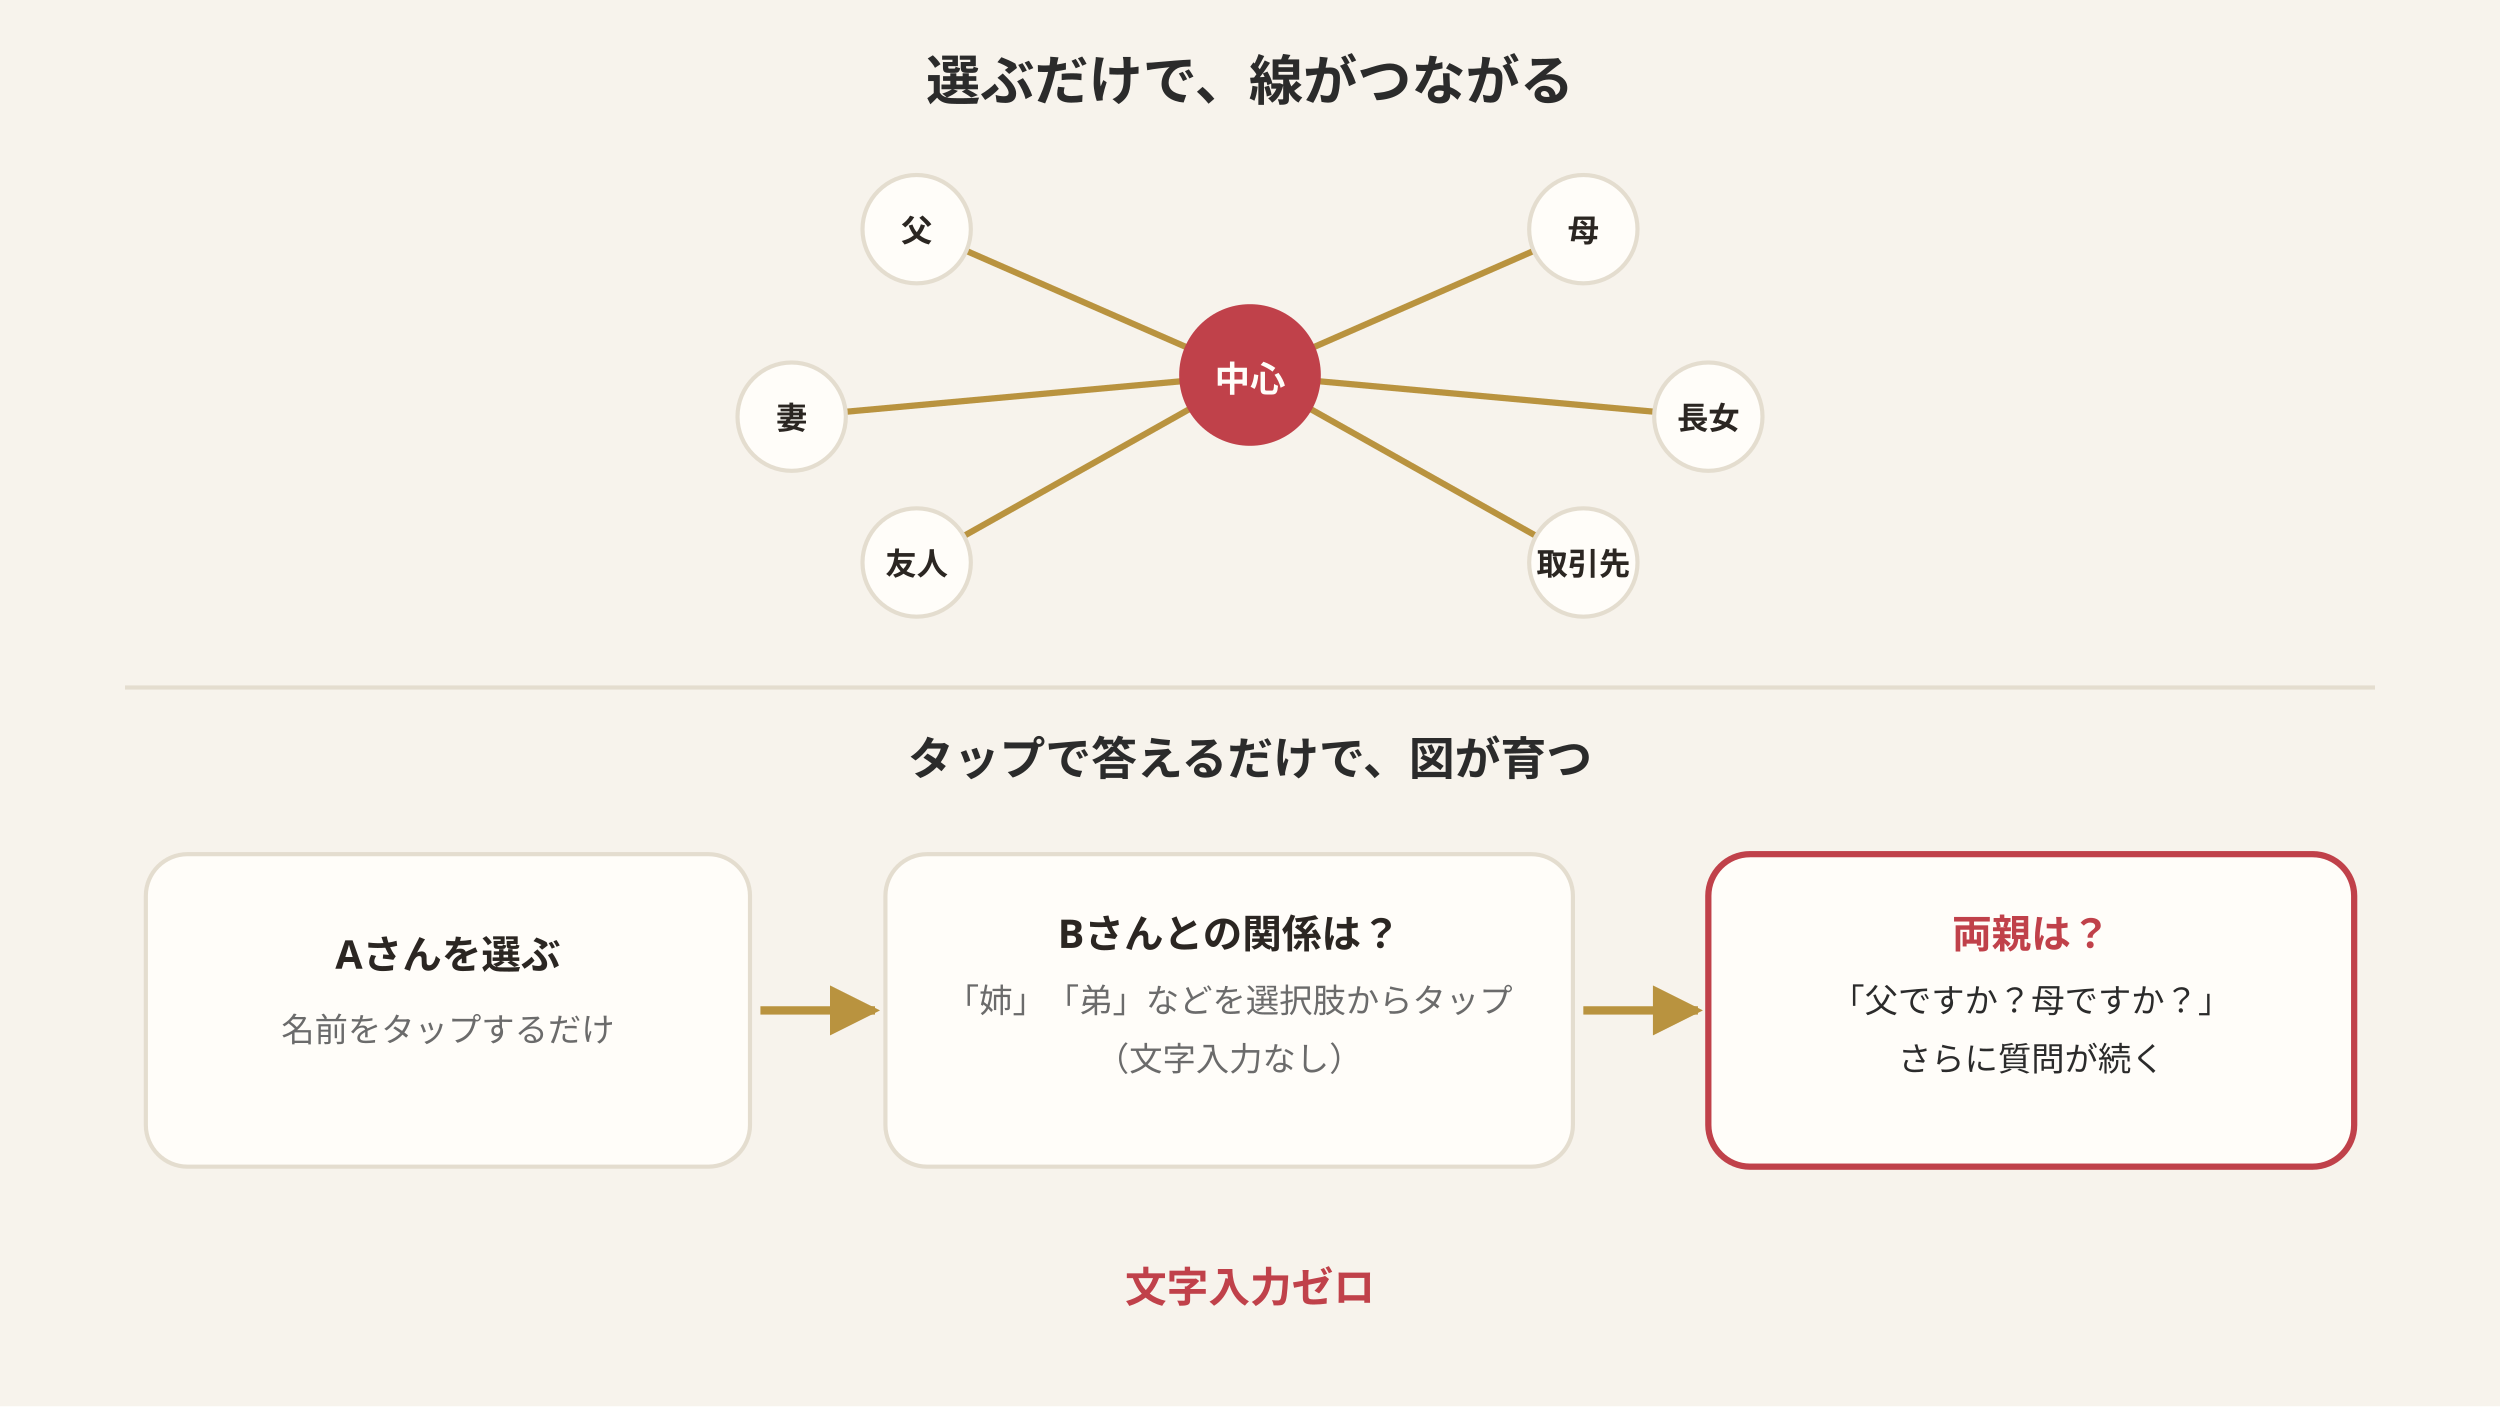
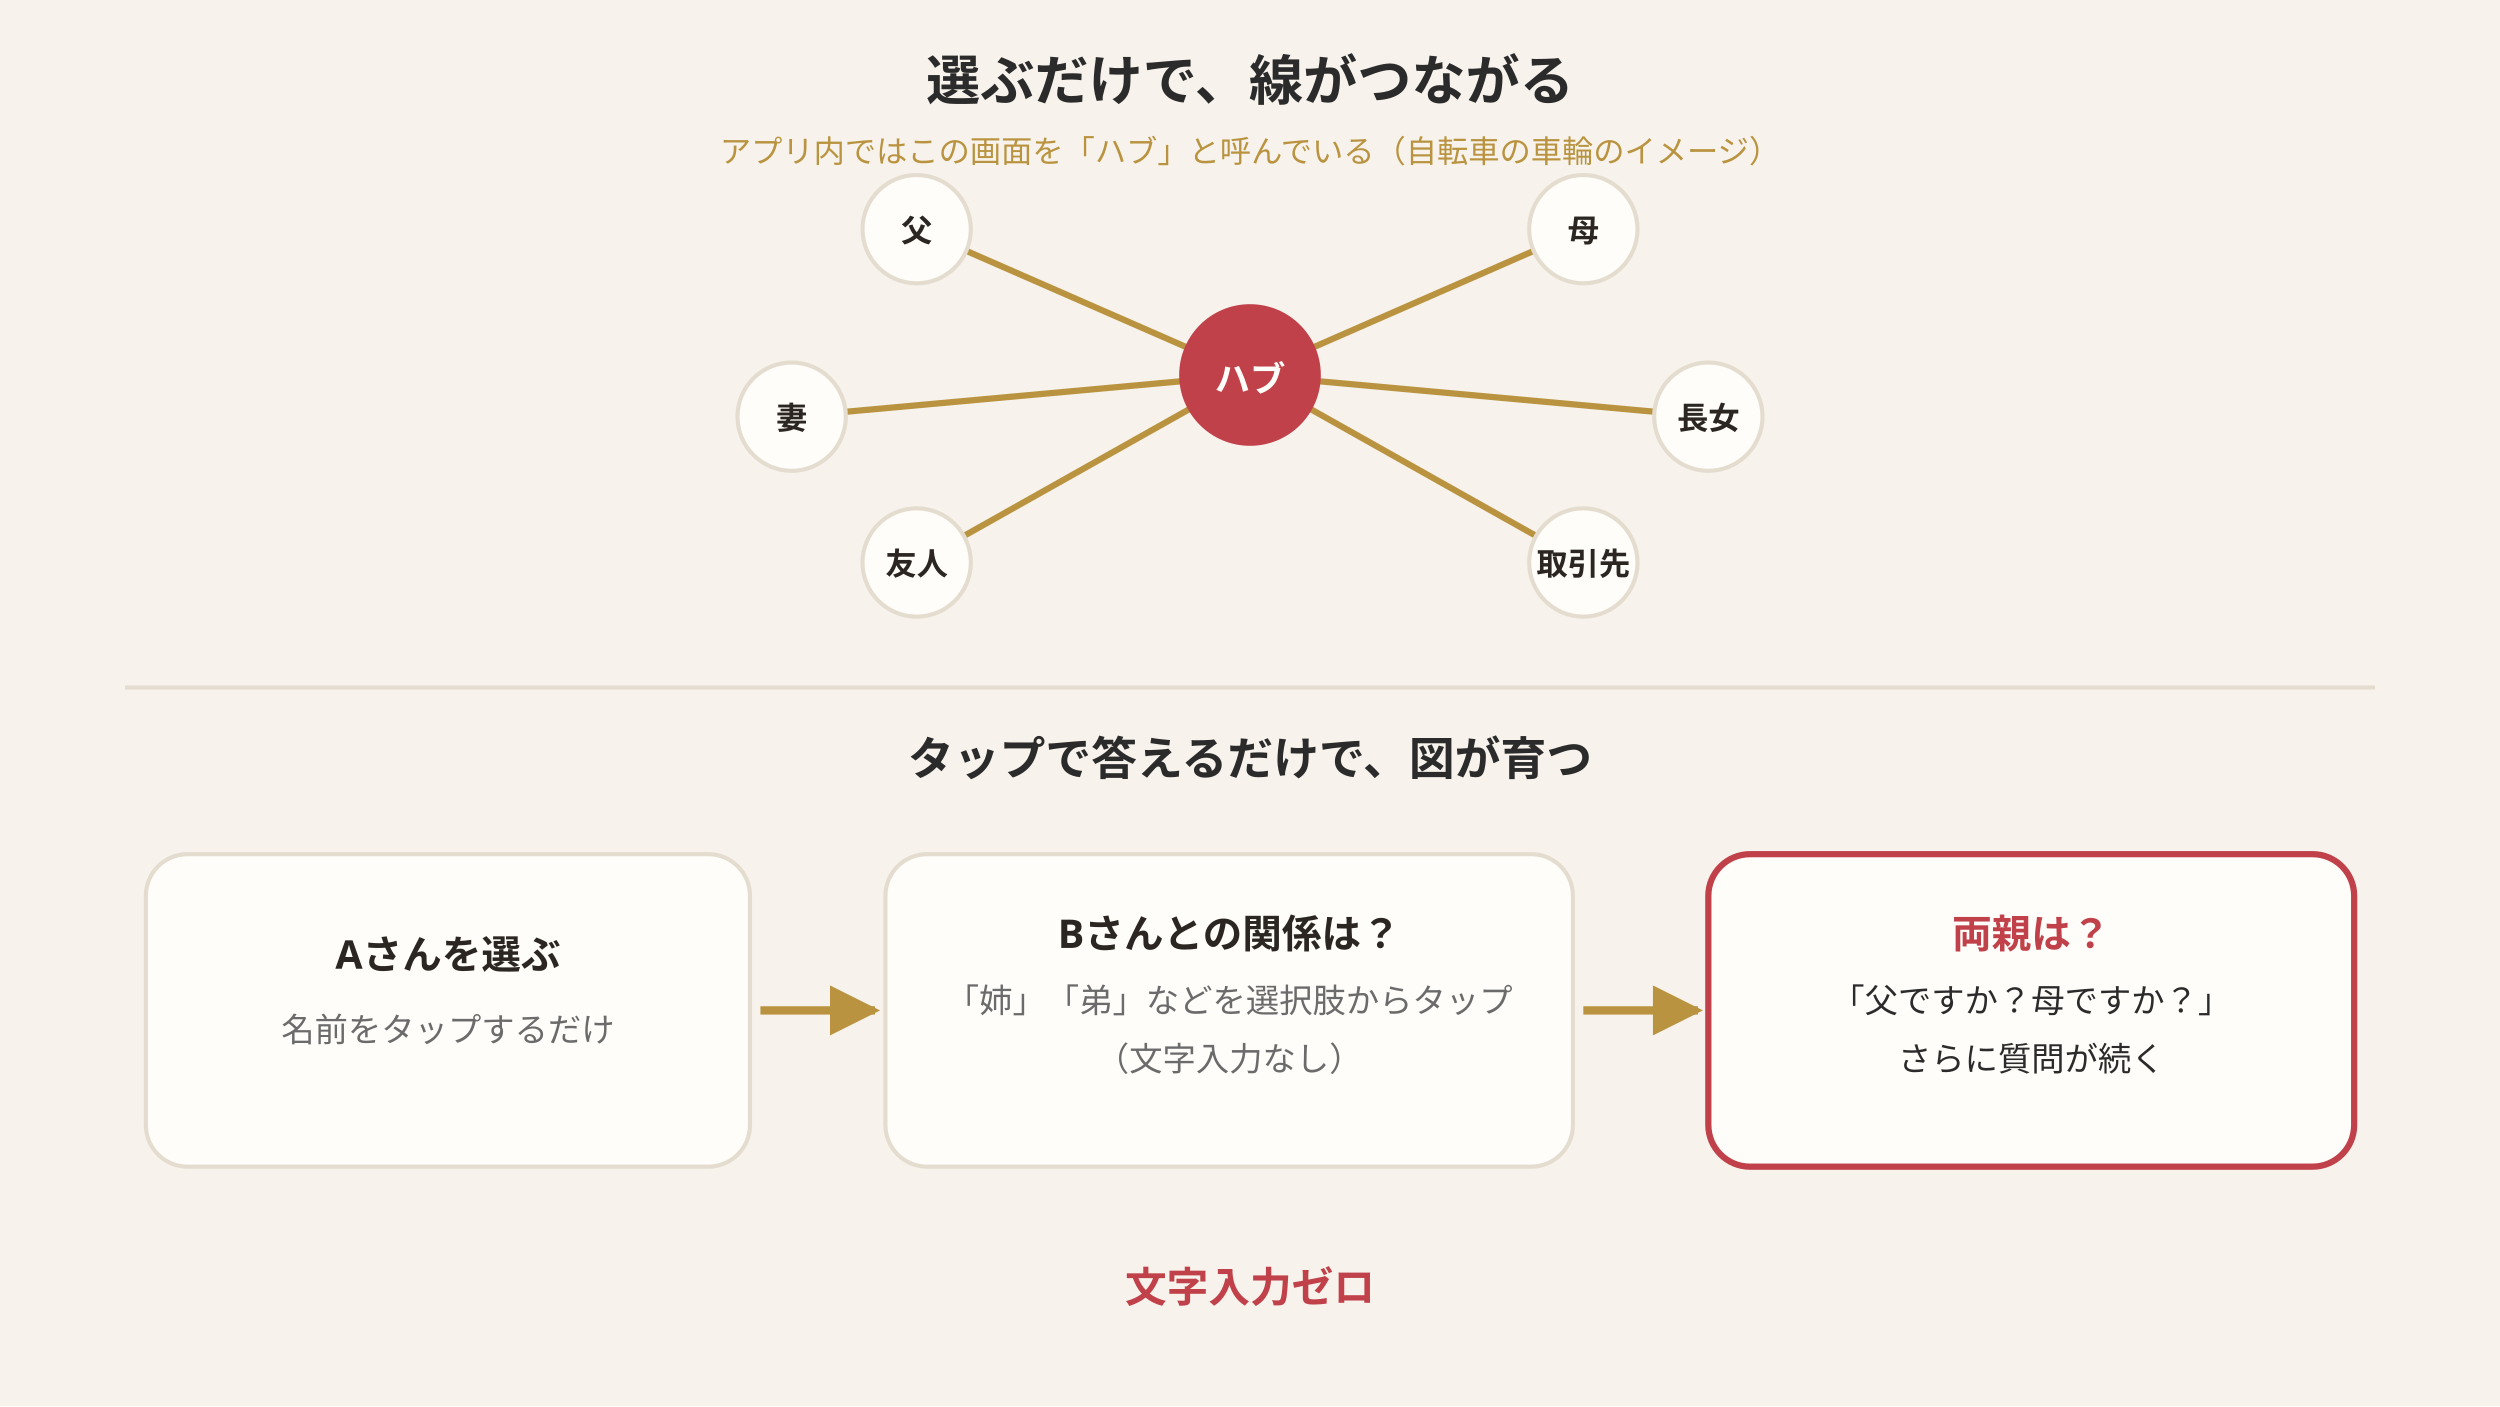
<svg xmlns="http://www.w3.org/2000/svg" width="1200" height="675" viewBox="0 0 1200 675">
  <defs>
    <style>text{font-family:"IPAGothic","IPAPGothic",sans-serif;}</style>
    <marker id="arrow3" viewBox="0 0 10 10" refX="9" refY="5" markerWidth="6" markerHeight="6" orient="auto-start-reverse">
      <path d="M0,0 L10,5 L0,10 z" fill="#b9933f" />
    </marker>
  </defs>
  <rect width="1200" height="675" fill="#f7f3ec" />
  <text x="600" y="48" text-anchor="middle" font-size="26" fill="#2b2b2b" font-weight="bold">選ぶだけで、線がつながる</text>
+   <text x="600" y="78" text-anchor="middle" font-size="15" fill="#b9933f">アプリ内ではこの画面を「ハブ」と呼んでいる（自転車の車輪のイメージ）</text>
  <g stroke="#b9933f" stroke-width="3">
    <line x1="600" y1="180" x2="440" y2="110" />
    <line x1="600" y1="180" x2="760" y2="110" />
    <line x1="600" y1="180" x2="380" y2="200" />
    <line x1="600" y1="180" x2="820" y2="200" />
    <line x1="600" y1="180" x2="440" y2="270" />
    <line x1="600" y1="180" x2="760" y2="270" />
  </g>
  <circle cx="600" cy="180" r="34" fill="#c0414a" />
-   <text x="600" y="188" text-anchor="middle" font-size="17" fill="#fffdf9" font-weight="bold">中心</text>
+   <text x="600" y="188" text-anchor="middle" font-size="17" fill="#fffdf9" font-weight="bold">ハブ</text>
  <g font-size="15" fill="#2b2622">
    <circle cx="440" cy="110" r="26" fill="#fffdf9" stroke="#e4ddcf" stroke-width="2" />
    <text x="440" y="116" text-anchor="middle" font-weight="bold">父</text>
    <circle cx="760" cy="110" r="26" fill="#fffdf9" stroke="#e4ddcf" stroke-width="2" />
    <text x="760" y="116" text-anchor="middle" font-weight="bold">母</text>
    <circle cx="380" cy="200" r="26" fill="#fffdf9" stroke="#e4ddcf" stroke-width="2" />
    <text x="380" y="206" text-anchor="middle" font-weight="bold">妻</text>
    <circle cx="820" cy="200" r="26" fill="#fffdf9" stroke="#e4ddcf" stroke-width="2" />
    <text x="820" y="206" text-anchor="middle" font-weight="bold">長女</text>
    <circle cx="440" cy="270" r="26" fill="#fffdf9" stroke="#e4ddcf" stroke-width="2" />
    <text x="440" y="276" text-anchor="middle" font-weight="bold">友人</text>
    <circle cx="760" cy="270" r="26" fill="#fffdf9" stroke="#e4ddcf" stroke-width="2" />
    <text x="760" y="276" text-anchor="middle" font-weight="bold">取引先</text>
  </g>
  <line x1="60" y1="330" x2="1140" y2="330" stroke="#e4ddcf" stroke-width="2" />
  <text x="600" y="372" text-anchor="middle" font-size="22" fill="#2b2b2b" font-weight="bold">タップで答えるだけで、図が育つ</text>
  <rect x="70" y="410" width="290" height="150" rx="20" fill="#fffdf9" stroke="#e4ddcf" stroke-width="2" />
  <text x="215" y="465" text-anchor="middle" font-size="19" fill="#2b2622" font-weight="bold">Aさんを選ぶ</text>
  <text x="215" y="500" text-anchor="middle" font-size="16" fill="#6b6b6b">名前をタップするだけ</text>
  <path d="M365 485 L420 485" stroke="#b9933f" stroke-width="4" marker-end="url(#arrow3)" />
  <rect x="425" y="410" width="330" height="150" rx="20" fill="#fffdf9" stroke="#e4ddcf" stroke-width="2" />
  <text x="590" y="455" text-anchor="middle" font-size="19" fill="#2b2622" font-weight="bold">Bさんとの関係は？</text>
  <text x="590" y="486" text-anchor="middle" font-size="16" fill="#6b6b6b">「姉」「弟」などを選択肢からタップ</text>
  <text x="590" y="514" text-anchor="middle" font-size="16" fill="#6b6b6b">（文字入力なし）</text>
  <path d="M760 485 L815 485" stroke="#b9933f" stroke-width="4" marker-end="url(#arrow3)" />
  <rect x="820" y="410" width="310" height="150" rx="20" fill="#fffdf9" stroke="#c0414a" stroke-width="3" />
  <text x="975" y="455" text-anchor="middle" font-size="19" fill="#c0414a" font-weight="bold">両親は？</text>
  <text x="975" y="486" text-anchor="middle" font-size="16" fill="#2b2b2b">「父ですか？母ですか？」</text>
  <text x="975" y="514" text-anchor="middle" font-size="16" fill="#2b2b2b">さらに質問が続く</text>
  <text x="600" y="625" text-anchor="middle" font-size="20" fill="#c0414a" font-weight="bold">文字入力ゼロ</text>
</svg>
